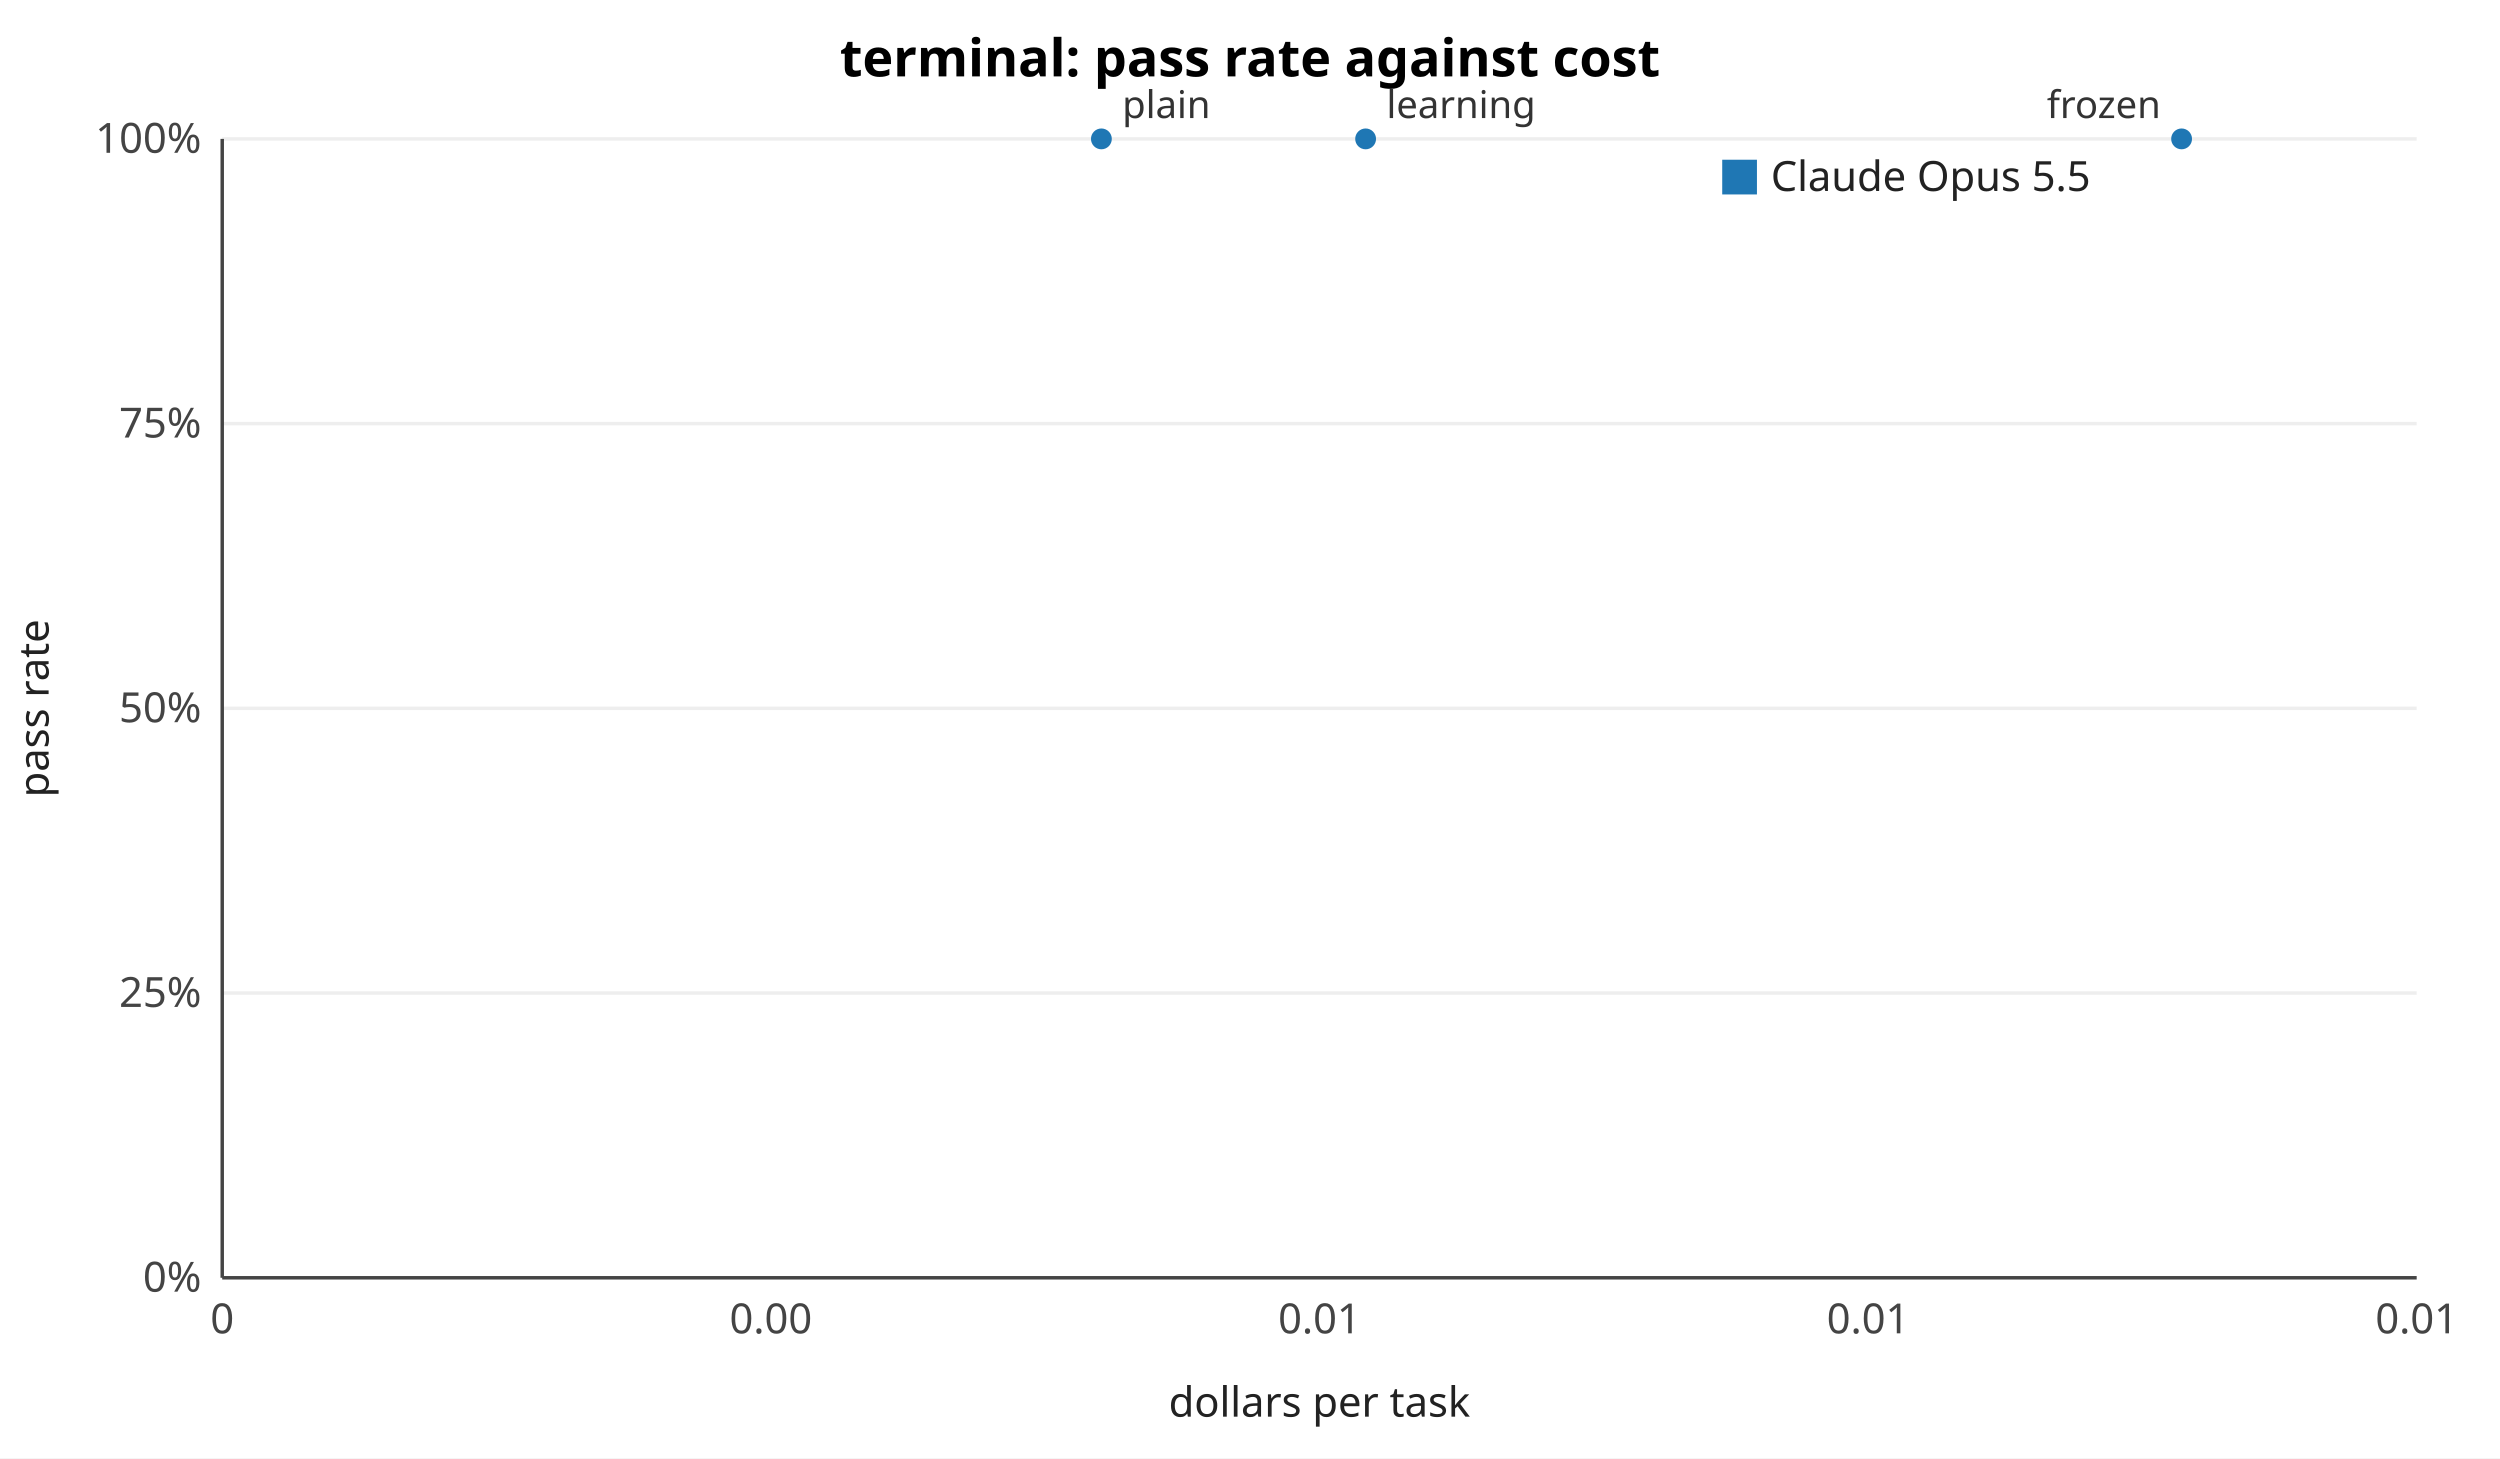
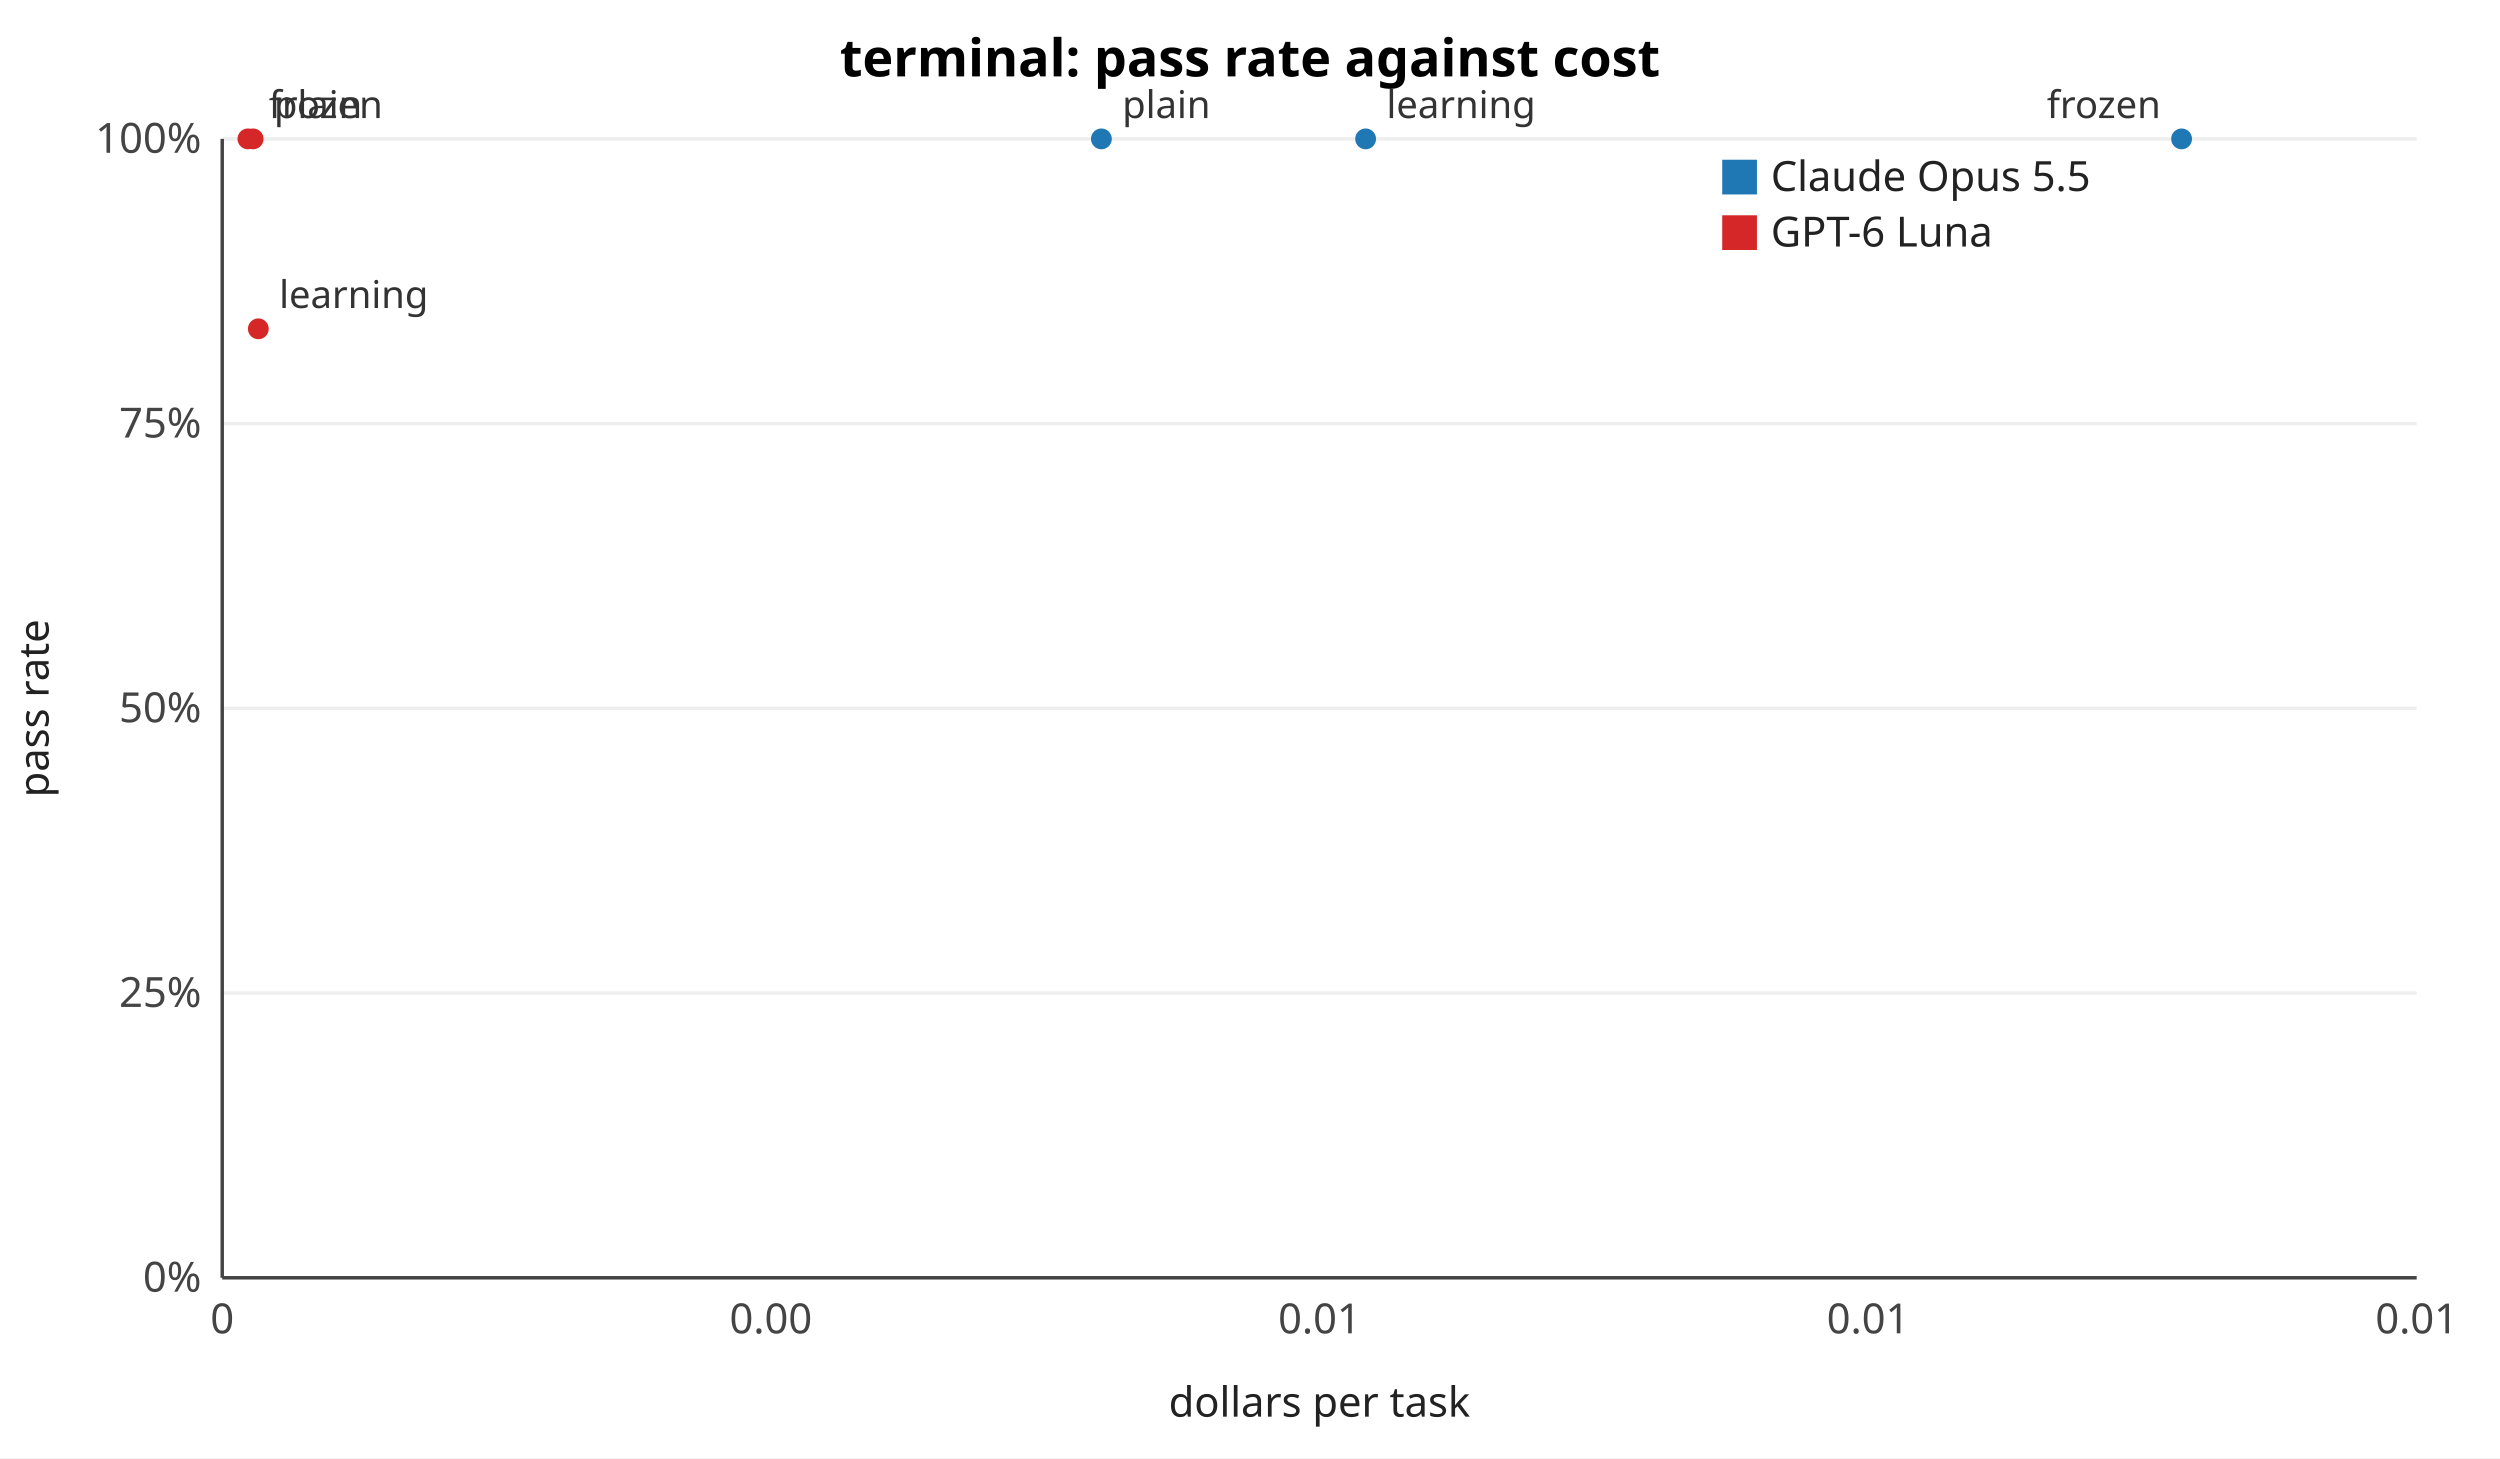
<svg xmlns="http://www.w3.org/2000/svg" width="720" height="420" viewBox="0 0 720 420" font-family="system-ui, sans-serif" font-size="12">
  <rect width="720" height="420" fill="#ffffff" />
  <text x="360" y="22" text-anchor="middle" font-size="15" font-weight="600">terminal: pass rate against cost</text>
  <text x="64" y="384" text-anchor="middle" fill="#444">0</text>
  <text x="58" y="372" text-anchor="end" fill="#444">0%</text>
  <line x1="64" y1="368" x2="696" y2="368" stroke="#eee" />
  <text x="222" y="384" text-anchor="middle" fill="#444">0.00</text>
  <text x="58" y="290" text-anchor="end" fill="#444">25%</text>
  <line x1="64" y1="286" x2="696" y2="286" stroke="#eee" />
  <text x="380" y="384" text-anchor="middle" fill="#444">0.01</text>
  <text x="58" y="208" text-anchor="end" fill="#444">50%</text>
  <line x1="64" y1="204" x2="696" y2="204" stroke="#eee" />
  <text x="538" y="384" text-anchor="middle" fill="#444">0.01</text>
  <text x="58" y="126" text-anchor="end" fill="#444">75%</text>
  <line x1="64" y1="122" x2="696" y2="122" stroke="#eee" />
  <text x="696" y="384" text-anchor="middle" fill="#444">0.01</text>
  <text x="58" y="44" text-anchor="end" fill="#444">100%</text>
  <line x1="64" y1="40" x2="696" y2="40" stroke="#eee" />
  <line x1="64" y1="368" x2="696" y2="368" stroke="#444" />
  <line x1="64" y1="40" x2="64" y2="368" stroke="#444" />
  <text x="380" y="408" text-anchor="middle" fill="#222">dollars per task</text>
  <text transform="translate(14 204) rotate(-90)" text-anchor="middle" fill="#222">pass rate</text>
  <circle cx="393.3" cy="40.0" r="3" fill="#1f77b4" />
  <circle cx="628.3" cy="40.0" r="3" fill="#1f77b4" />
  <circle cx="317.2" cy="40.0" r="3" fill="#1f77b4" />
  <rect x="496" y="46" width="10" height="10" fill="#1f77b4" />
  <text x="510" y="55" fill="#222">Claude Opus 5.5</text>
+   <circle cx="74.4" cy="94.7" r="3" fill="#d62728" />
+   <circle cx="71.4" cy="40.0" r="3" fill="#d62728" />
+   <circle cx="72.9" cy="40.0" r="3" fill="#d62728" />
+   <rect x="496" y="62" width="10" height="10" fill="#d62728" />
+   <text x="510" y="71" fill="#222">GPT-6 Luna</text>
  <text x="399.3" y="34.0" text-anchor="start" font-size="11" fill="#333">learning</text>
  <text x="622.3" y="34.0" text-anchor="end" font-size="11" fill="#333">frozen</text>
  <text x="323.2" y="34.0" text-anchor="start" font-size="11" fill="#333">plain</text>
+   <text x="80.4" y="88.7" text-anchor="start" font-size="11" fill="#333">learning</text>
+   <text x="77.4" y="34.0" text-anchor="start" font-size="11" fill="#333">frozen</text>
+   <text x="78.9" y="34.0" text-anchor="start" font-size="11" fill="#333">plain</text>
</svg>
